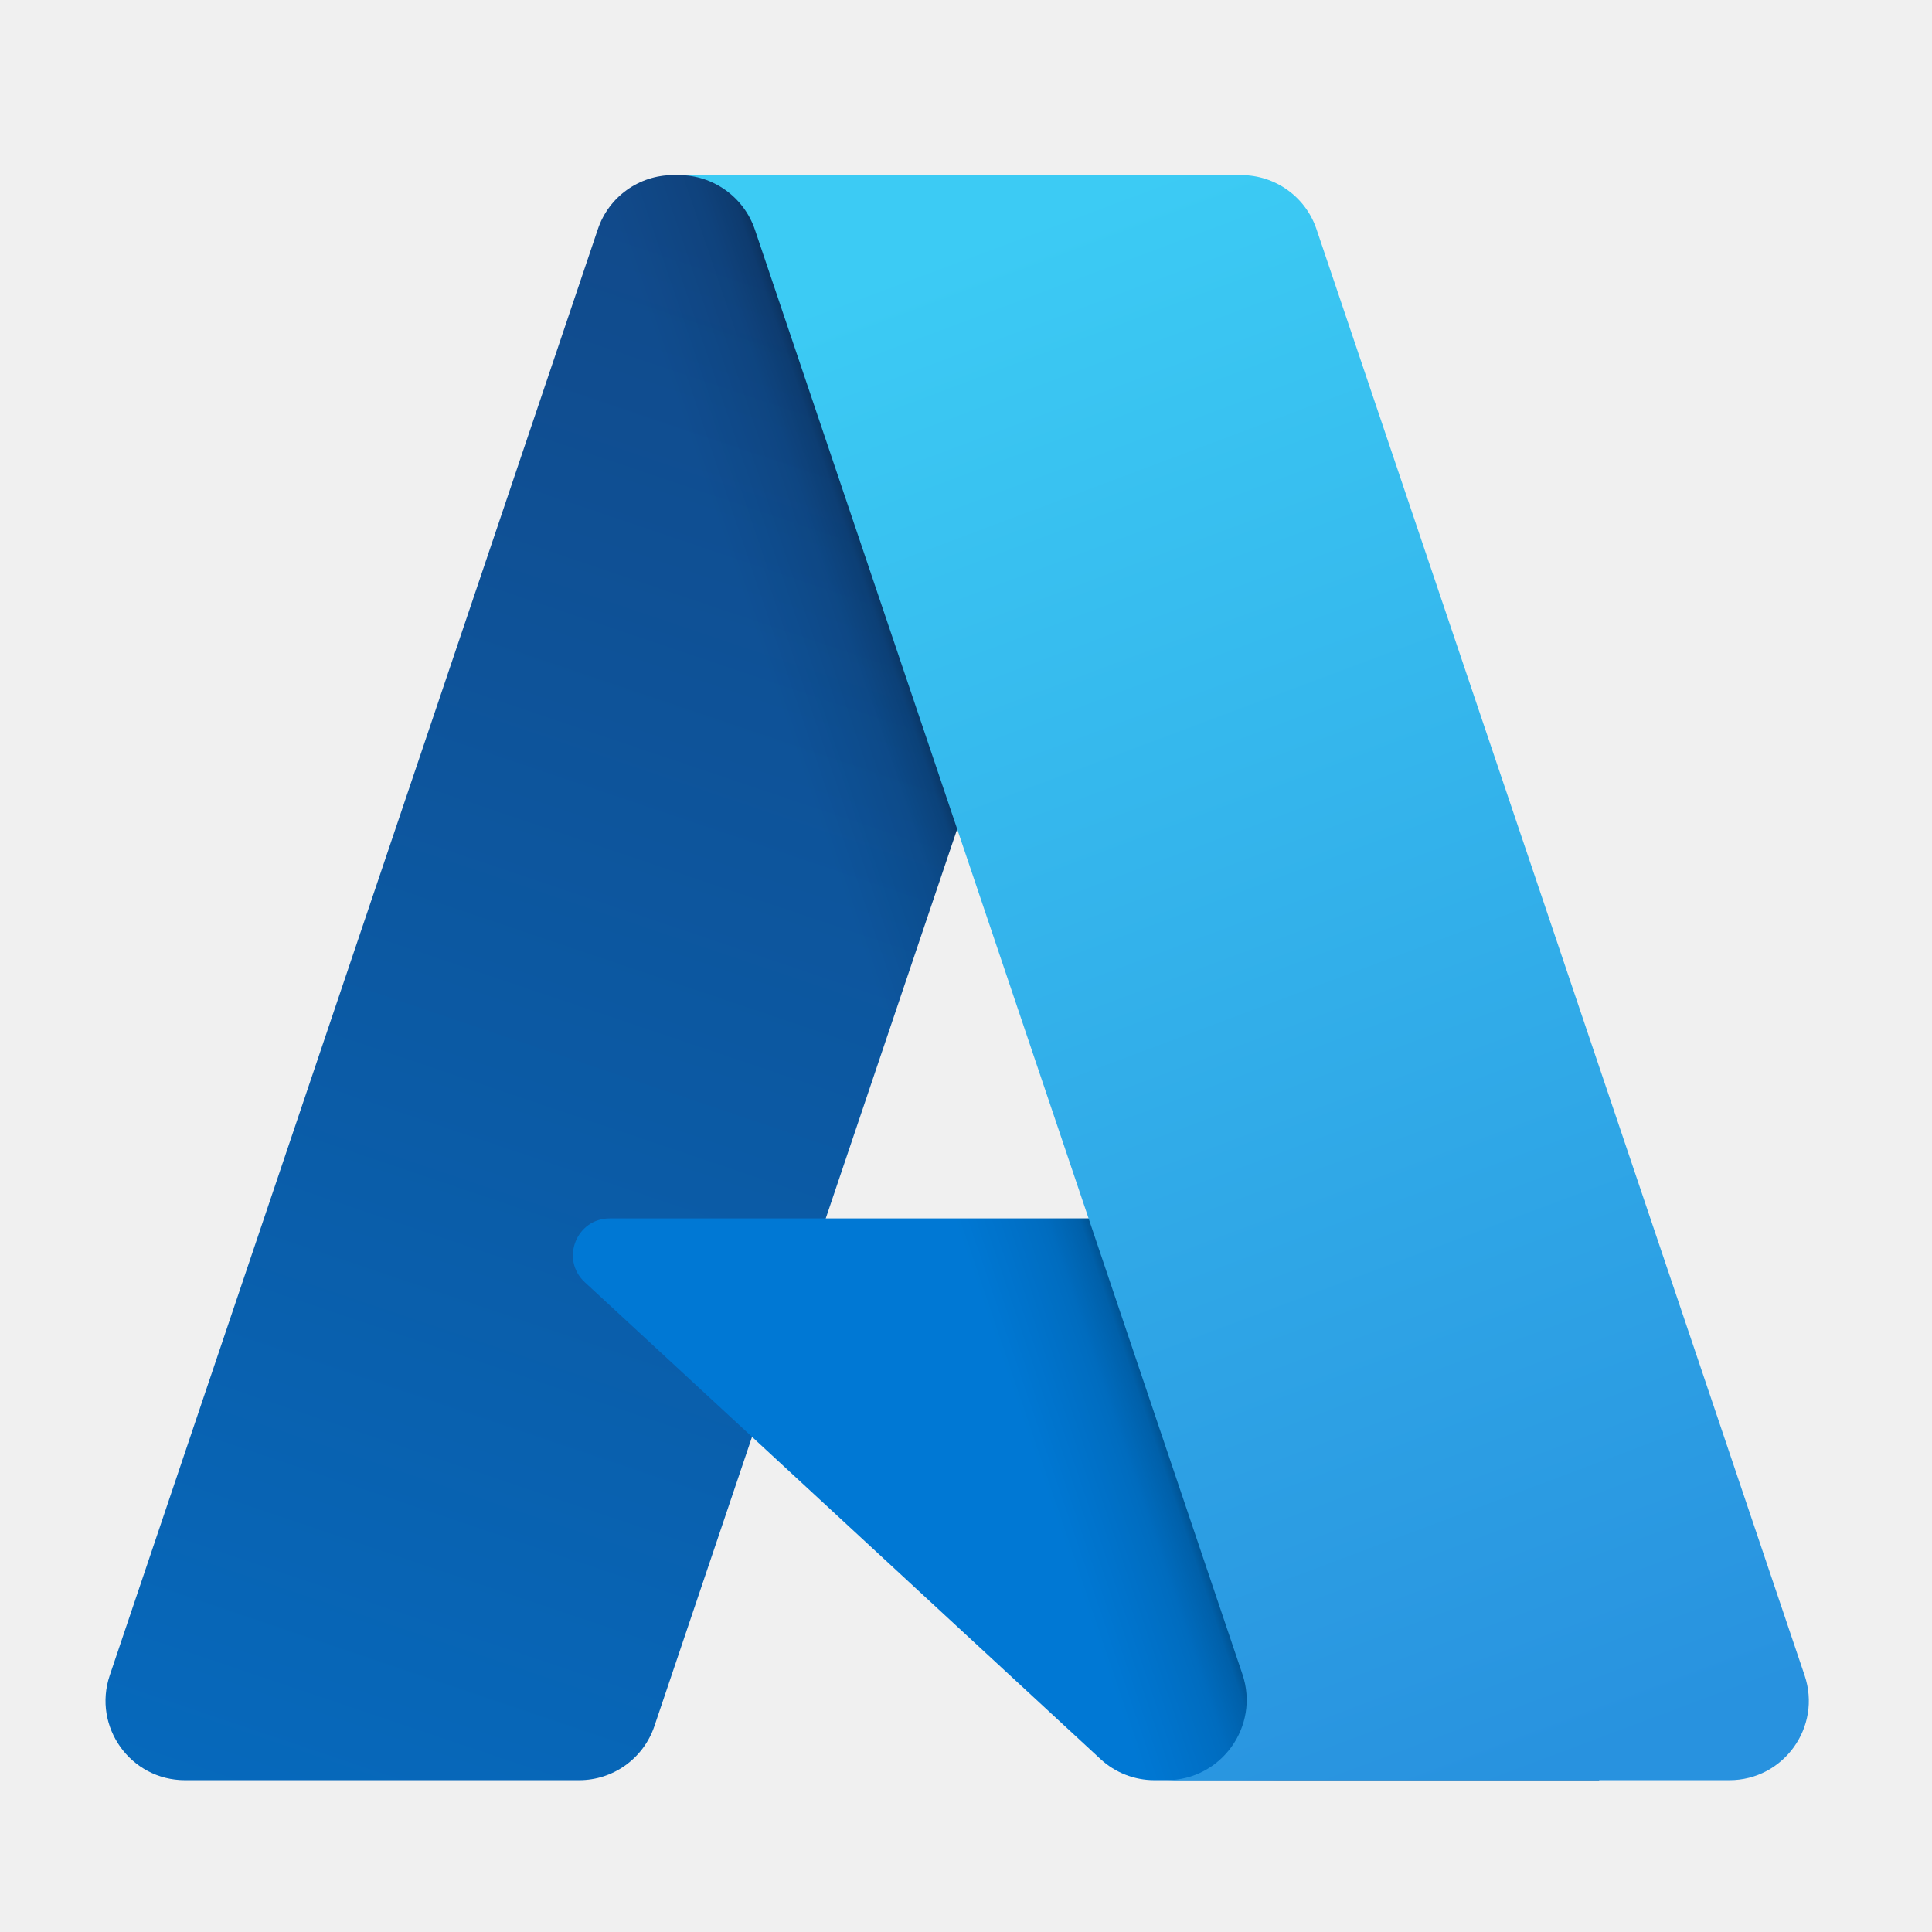
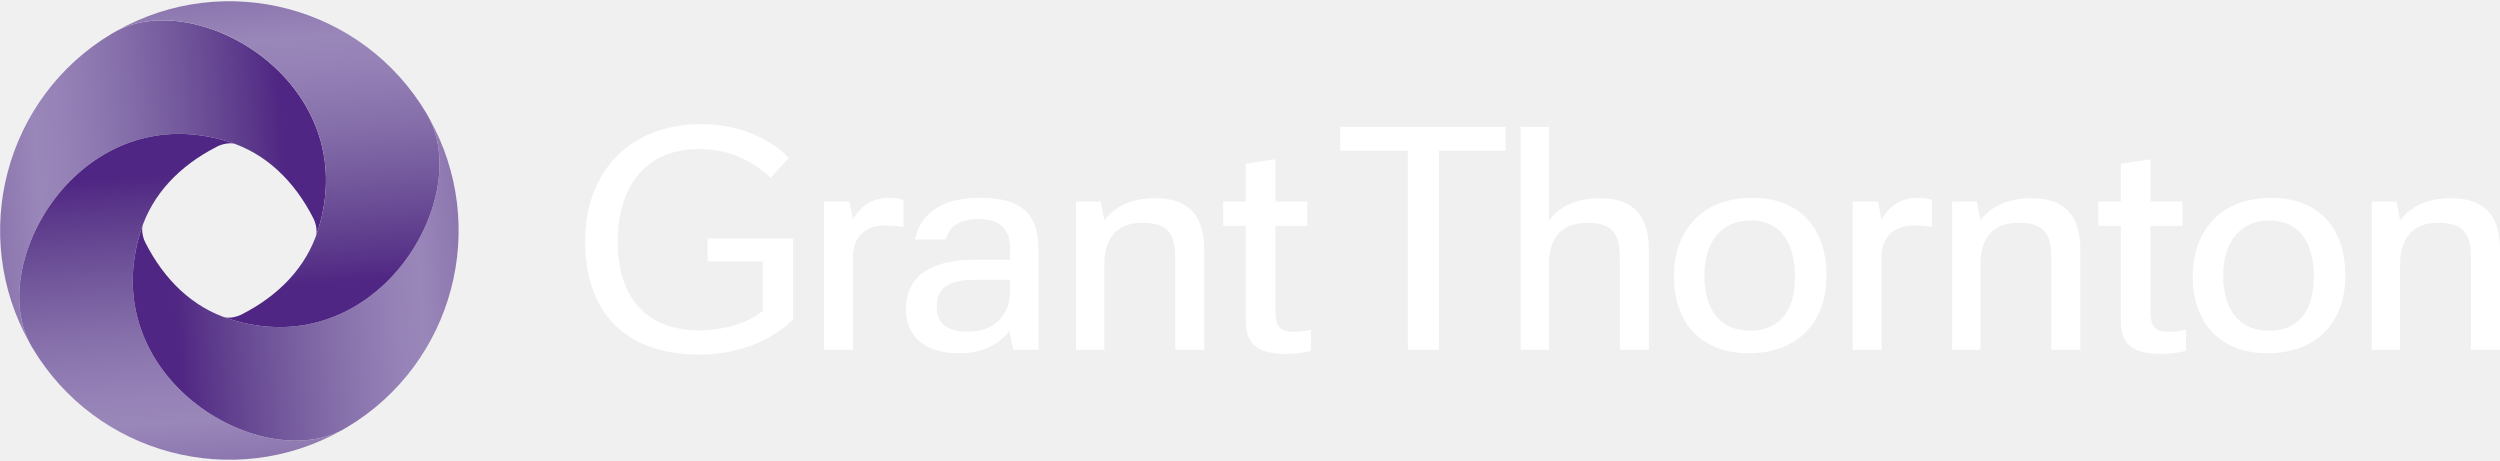
- <svg xmlns="http://www.w3.org/2000/svg" width="100%" height="100%" viewBox="0 0 65 65" fill="none">
-   <path d="M20.115 7.708C20.481 6.622 21.499 5.892 22.645 5.892H39.628L22.016 58.075C21.649 59.161 20.632 59.892 19.486 59.892H6.222C4.395 59.892 3.108 58.098 3.692 56.368L20.115 7.708Z" fill="url(#paint0_linear_2532_530598)" />
-   <path d="M47.224 40.992H20.514C19.388 40.992 18.847 42.374 19.674 43.138L37.025 59.182C37.519 59.639 38.166 59.892 38.838 59.892H53.803L47.224 40.992Z" fill="#0078D4" />
-   <path d="M22.645 5.892C21.499 5.892 20.481 6.622 20.115 7.708L3.692 56.368C3.108 58.098 4.395 59.892 6.222 59.892H19.486C20.631 59.892 21.649 59.161 22.016 58.075L25.283 48.394L36.834 59.174C37.328 59.635 37.979 59.892 38.655 59.892H53.803L47.224 40.992H27.781L39.628 5.892H22.645Z" fill="url(#paint1_linear_2532_530598)" />
-   <path d="M44.291 7.708C43.925 6.622 42.907 5.892 41.761 5.892H22.753H22.84C23.998 5.892 25.027 6.631 25.398 7.728L41.8 56.328C42.391 58.078 41.089 59.892 39.242 59.892H38.953H58.184C60.01 59.892 61.298 58.098 60.714 56.368L44.291 7.708Z" fill="url(#paint2_linear_2532_530598)" />
+ <svg xmlns="http://www.w3.org/2000/svg" width="141px" height="26px" viewBox="0 0 141 26" version="1.1">
  <defs>
-     <linearGradient id="paint0_linear_2532_530598" x1="22.551" y1="7.761" x2="4.939" y2="59.79" gradientUnits="userSpaceOnUse">
-       <stop stop-color="#114A8B" />
-       <stop offset="1" stop-color="#0669BC" />
+     <linearGradient x1="99.797%" y1="44.993%" x2="-1.074%" y2="52.114%" id="linearGradient-1">
+       <stop stop-color="#4F2683" offset="0%" />
+       <stop stop-color="#4F2683" offset="11.85%" />
+       <stop stop-color="#4F2683" offset="12.09%" />
+       <stop stop-color="#5C398B" offset="22.53%" />
+       <stop stop-color="#745A9D" offset="43.68%" />
+       <stop stop-color="#8872AC" offset="62.31%" />
+       <stop stop-color="#9581B6" offset="77.5%" />
+       <stop stop-color="#9A87B9" offset="87.36%" />
+       <stop stop-color="#8C76AF" offset="100%" />
    </linearGradient>
-     <linearGradient id="paint1_linear_2532_530598" x1="36.622" y1="40.997" x2="32.551" y2="42.374" gradientUnits="userSpaceOnUse">
-       <stop stop-opacity="0.3" />
-       <stop offset="0.071" stop-opacity="0.2" />
-       <stop offset="0.321" stop-opacity="0.1" />
-       <stop offset="0.623" stop-opacity="0.05" />
-       <stop offset="1" stop-opacity="0" />
+     <linearGradient x1="44.993%" y1="0.203%" x2="52.114%" y2="101.074%" id="linearGradient-2">
+       <stop stop-color="#4F2683" offset="0%" />
+       <stop stop-color="#4F2683" offset="11.85%" />
+       <stop stop-color="#4F2683" offset="12.09%" />
+       <stop stop-color="#5C398B" offset="22.53%" />
+       <stop stop-color="#745A9D" offset="43.68%" />
+       <stop stop-color="#8872AC" offset="62.31%" />
+       <stop stop-color="#9581B6" offset="77.5%" />
+       <stop stop-color="#9A87B9" offset="87.36%" />
+       <stop stop-color="#8C76AF" offset="100%" />
    </linearGradient>
-     <linearGradient id="paint2_linear_2532_530598" x1="33.716" y1="7.761" x2="53.049" y2="59.267" gradientUnits="userSpaceOnUse">
-       <stop stop-color="#3CCBF4" />
-       <stop offset="1" stop-color="#2892DF" />
+     <linearGradient x1="0.204%" y1="55.007%" x2="101.075%" y2="47.886%" id="linearGradient-3">
+       <stop stop-color="#4F2683" offset="0%" />
+       <stop stop-color="#4F2683" offset="11.85%" />
+       <stop stop-color="#4F2683" offset="12.09%" />
+       <stop stop-color="#5C398B" offset="22.53%" />
+       <stop stop-color="#745A9D" offset="43.68%" />
+       <stop stop-color="#8872AC" offset="62.31%" />
+       <stop stop-color="#9581B6" offset="77.5%" />
+       <stop stop-color="#9A87B9" offset="87.36%" />
+       <stop stop-color="#8C76AF" offset="100%" />
+     </linearGradient>
+     <linearGradient x1="55.008%" y1="99.796%" x2="47.887%" y2="-1.075%" id="linearGradient-4">
+       <stop stop-color="#4F2683" offset="0%" />
+       <stop stop-color="#4F2683" offset="11.85%" />
+       <stop stop-color="#4F2683" offset="12.09%" />
+       <stop stop-color="#5C398B" offset="22.53%" />
+       <stop stop-color="#745A9D" offset="43.68%" />
+       <stop stop-color="#8872AC" offset="62.31%" />
+       <stop stop-color="#9581B6" offset="77.5%" />
+       <stop stop-color="#9A87B9" offset="87.36%" />
+       <stop stop-color="#8C76AF" offset="100%" />
    </linearGradient>
  </defs>
+   <g id="Page-1" stroke="none" stroke-width="1" fill="none" fill-rule="evenodd">
+     <g id="logo">
+       <path d="M54.61,18.71 C53.317,18.71 52.832,18.17 52.832,17.304 C52.832,16.302 53.418,15.782 54.953,15.782 L56.973,15.782 L56.973,16.36 C56.972,17.881 55.983,18.71 54.61,18.71 Z M51.096,17.458 C51.096,18.652 51.822,19.923 54.085,19.923 C55.397,19.923 56.306,19.442 56.932,18.671 L57.154,19.73 L58.568,19.73 L58.568,14.029 C58.568,11.583 57.033,11.16 55.215,11.16 C53.842,11.16 52.045,11.544 51.6,13.509 L53.337,13.509 C53.559,12.777 54.084,12.354 55.195,12.354 C56.104,12.354 56.972,12.662 56.972,14.048 L56.972,14.646 L55.054,14.646 C52.752,14.646 51.096,15.378 51.096,17.458 Z M46.471,19.73 L48.107,19.73 L48.107,14.492 C48.107,13.278 48.894,12.72 49.904,12.72 C50.247,12.72 50.591,12.739 50.954,12.797 L50.954,11.275 C50.651,11.179 50.368,11.16 50.086,11.16 C49.177,11.16 48.47,11.679 48.107,12.392 L47.905,11.372 L46.471,11.372 L46.471,19.73 L46.471,19.73 Z M104.486,19.73 L106.122,19.73 L106.122,14.492 C106.122,13.278 106.909,12.72 107.919,12.72 C108.263,12.72 108.606,12.739 108.97,12.797 L108.97,11.275 C108.666,11.179 108.385,11.16 108.102,11.16 C107.193,11.16 106.485,11.679 106.122,12.392 L105.921,11.372 L104.486,11.372 L104.486,19.73 L104.486,19.73 Z M73.734,12.739 L73.734,11.372 L71.937,11.372 L71.937,8.983 L70.261,9.235 L70.261,11.372 L68.989,11.372 L68.989,12.739 L70.261,12.739 L70.261,18.055 C70.261,19.249 70.726,19.961 72.564,19.961 C72.968,19.961 73.573,19.885 73.936,19.788 L73.936,18.594 C73.553,18.69 73.189,18.71 72.927,18.71 C72.16,18.71 71.937,18.363 71.937,17.593 L71.937,12.739 L73.734,12.739 L73.734,12.739 Z M123.087,12.739 L123.087,11.372 L121.288,11.372 L121.288,8.983 L119.614,9.235 L119.614,11.372 L118.341,11.372 L118.341,12.739 L119.614,12.739 L119.614,18.055 C119.614,19.249 120.077,19.961 121.915,19.961 C122.32,19.961 122.925,19.885 123.289,19.788 L123.289,18.594 C122.906,18.69 122.541,18.71 122.279,18.71 C121.512,18.71 121.288,18.363 121.288,17.593 L121.288,12.739 L123.087,12.739 L123.087,12.739 Z M98.71,18.652 C97.135,18.652 96.125,17.612 96.125,15.532 C96.125,13.548 97.176,12.431 98.731,12.431 C100.305,12.431 101.235,13.529 101.235,15.628 C101.235,17.65 100.265,18.652 98.71,18.652 Z M127.974,18.652 C126.399,18.652 125.389,17.612 125.389,15.532 C125.389,13.548 126.439,12.431 127.994,12.431 C129.57,12.431 130.498,13.529 130.498,15.628 C130.498,17.65 129.529,18.652 127.974,18.652 Z M110.101,19.73 L111.697,19.73 L111.697,14.916 C111.697,13.529 112.322,12.565 113.837,12.565 C115.251,12.565 115.695,13.143 115.695,14.55 L115.695,19.73 L117.331,19.73 L117.331,14.106 C117.331,12.181 116.482,11.179 114.565,11.179 C113.252,11.179 112.283,11.641 111.697,12.431 L111.495,11.372 L110.101,11.372 L110.101,19.73 Z M60.688,19.73 L62.284,19.73 L62.284,14.916 C62.284,13.529 62.91,12.565 64.425,12.565 C65.839,12.565 66.283,13.143 66.283,14.55 L66.283,19.73 L67.919,19.73 L67.919,14.106 C67.919,12.181 67.071,11.179 65.152,11.179 C63.839,11.179 62.87,11.641 62.284,12.431 L62.082,11.372 L60.688,11.372 L60.688,19.73 Z M133.77,19.73 L135.365,19.73 L135.365,14.916 C135.365,13.529 135.992,12.565 137.506,12.565 C138.919,12.565 139.365,13.143 139.365,14.55 L139.365,19.73 L141,19.73 L141,14.106 C141,12.181 140.153,11.179 138.233,11.179 C136.921,11.179 135.95,11.641 135.365,12.431 L135.164,11.372 L133.77,11.372 L133.77,19.73 Z M84.917,8.502 L84.917,7.154 L75.586,7.154 L75.586,8.502 L79.403,8.502 L79.403,19.73 L81.161,19.73 L81.161,8.502 L84.917,8.502 Z M85.765,19.73 L87.362,19.73 L87.362,14.916 C87.362,13.529 87.987,12.565 89.502,12.565 C90.915,12.565 91.36,13.143 91.36,14.55 L91.36,19.73 L92.996,19.73 L92.996,14.106 C92.996,12.181 92.147,11.179 90.229,11.179 C88.916,11.179 87.947,11.641 87.362,12.431 L87.362,7.154 L85.765,7.154 L85.765,19.73 Z M39.907,14.743 L43.017,14.743 L43.017,17.535 C42.068,18.325 40.614,18.632 39.443,18.632 C36.514,18.632 34.838,16.822 34.838,13.644 C34.838,10.274 36.635,8.406 39.402,8.406 C41.058,8.406 42.29,8.965 43.462,10.024 L44.492,8.906 C43.441,7.809 41.644,7 39.584,7 C35.444,7 33,9.754 33,13.606 C33,17.38 35.04,20 39.463,20 C41.906,20 43.805,18.979 44.734,18.016 L44.734,13.451 L39.907,13.451 L39.907,14.743 Z M98.832,11.16 C95.923,11.16 94.409,13.066 94.409,15.59 C94.409,18.189 95.923,19.923 98.63,19.923 C101.337,19.923 103.012,18.228 103.012,15.55 C103.012,12.797 101.456,11.16 98.832,11.16 Z M128.096,11.16 C125.187,11.16 123.672,13.066 123.672,15.59 C123.672,18.189 125.187,19.923 127.893,19.923 C130.599,19.923 132.276,18.228 132.276,15.55 C132.276,12.797 130.721,11.16 128.096,11.16 Z" id="Shape" fill="#FFFFFF" fill-rule="nonzero" />
+       <g id="sygnet">
+         <path d="M12.937,8.008 C14.972,8.656 16.591,10.173 17.681,12.328 C17.827,12.617 17.902,13.05 17.823,13.305 C17.861,13.204 17.895,13.103 17.928,13 C20.541,4.784 11.286,-0.723 6.586,1.741 C6.497,1.791 6.406,1.839 6.317,1.892 C0.271,5.495 -1.765,13.256 1.678,19.353 C-0.788,14.654 4.72,5.395 12.937,8.008 Z" id="Shape" fill="url(#linearGradient-1)" />
+         <path d="M7.945,13 C8.593,10.964 10.11,9.346 12.265,8.256 C12.553,8.11 12.987,8.035 13.242,8.113 C13.141,8.076 13.04,8.041 12.937,8.008 C4.721,5.396 -0.786,14.651 1.678,19.351 C1.728,19.441 1.776,19.531 1.829,19.62 C5.432,25.666 13.192,27.701 19.29,24.259 C14.591,26.725 5.332,21.217 7.945,13 Z" id="Shape" fill="url(#linearGradient-2)" />
+         <path d="M12.937,17.991 C10.901,17.344 9.283,15.827 8.193,13.672 C8.047,13.383 7.972,12.95 8.05,12.695 C8.013,12.796 7.978,12.897 7.945,13 C5.333,21.216 14.588,26.723 19.287,24.259 C19.377,24.209 19.467,24.161 19.556,24.108 C25.603,20.505 27.638,12.744 24.195,6.647 C26.661,11.346 21.154,20.605 12.937,17.991 Z" id="Shape" fill="url(#linearGradient-3)" />
+         <path d="M17.928,13 C17.281,15.036 15.764,16.654 13.609,17.744 C13.32,17.89 12.887,17.965 12.632,17.886 C12.733,17.924 12.834,17.959 12.937,17.992 C21.153,20.604 26.66,11.349 24.196,6.649 C24.146,6.56 24.098,6.469 24.045,6.38 C20.441,0.334 12.681,-1.701 6.584,1.741 C11.283,-0.725 20.542,4.783 17.928,13 Z" id="Shape" fill="url(#linearGradient-4)" />
+       </g>
+     </g>
+   </g>
</svg>
